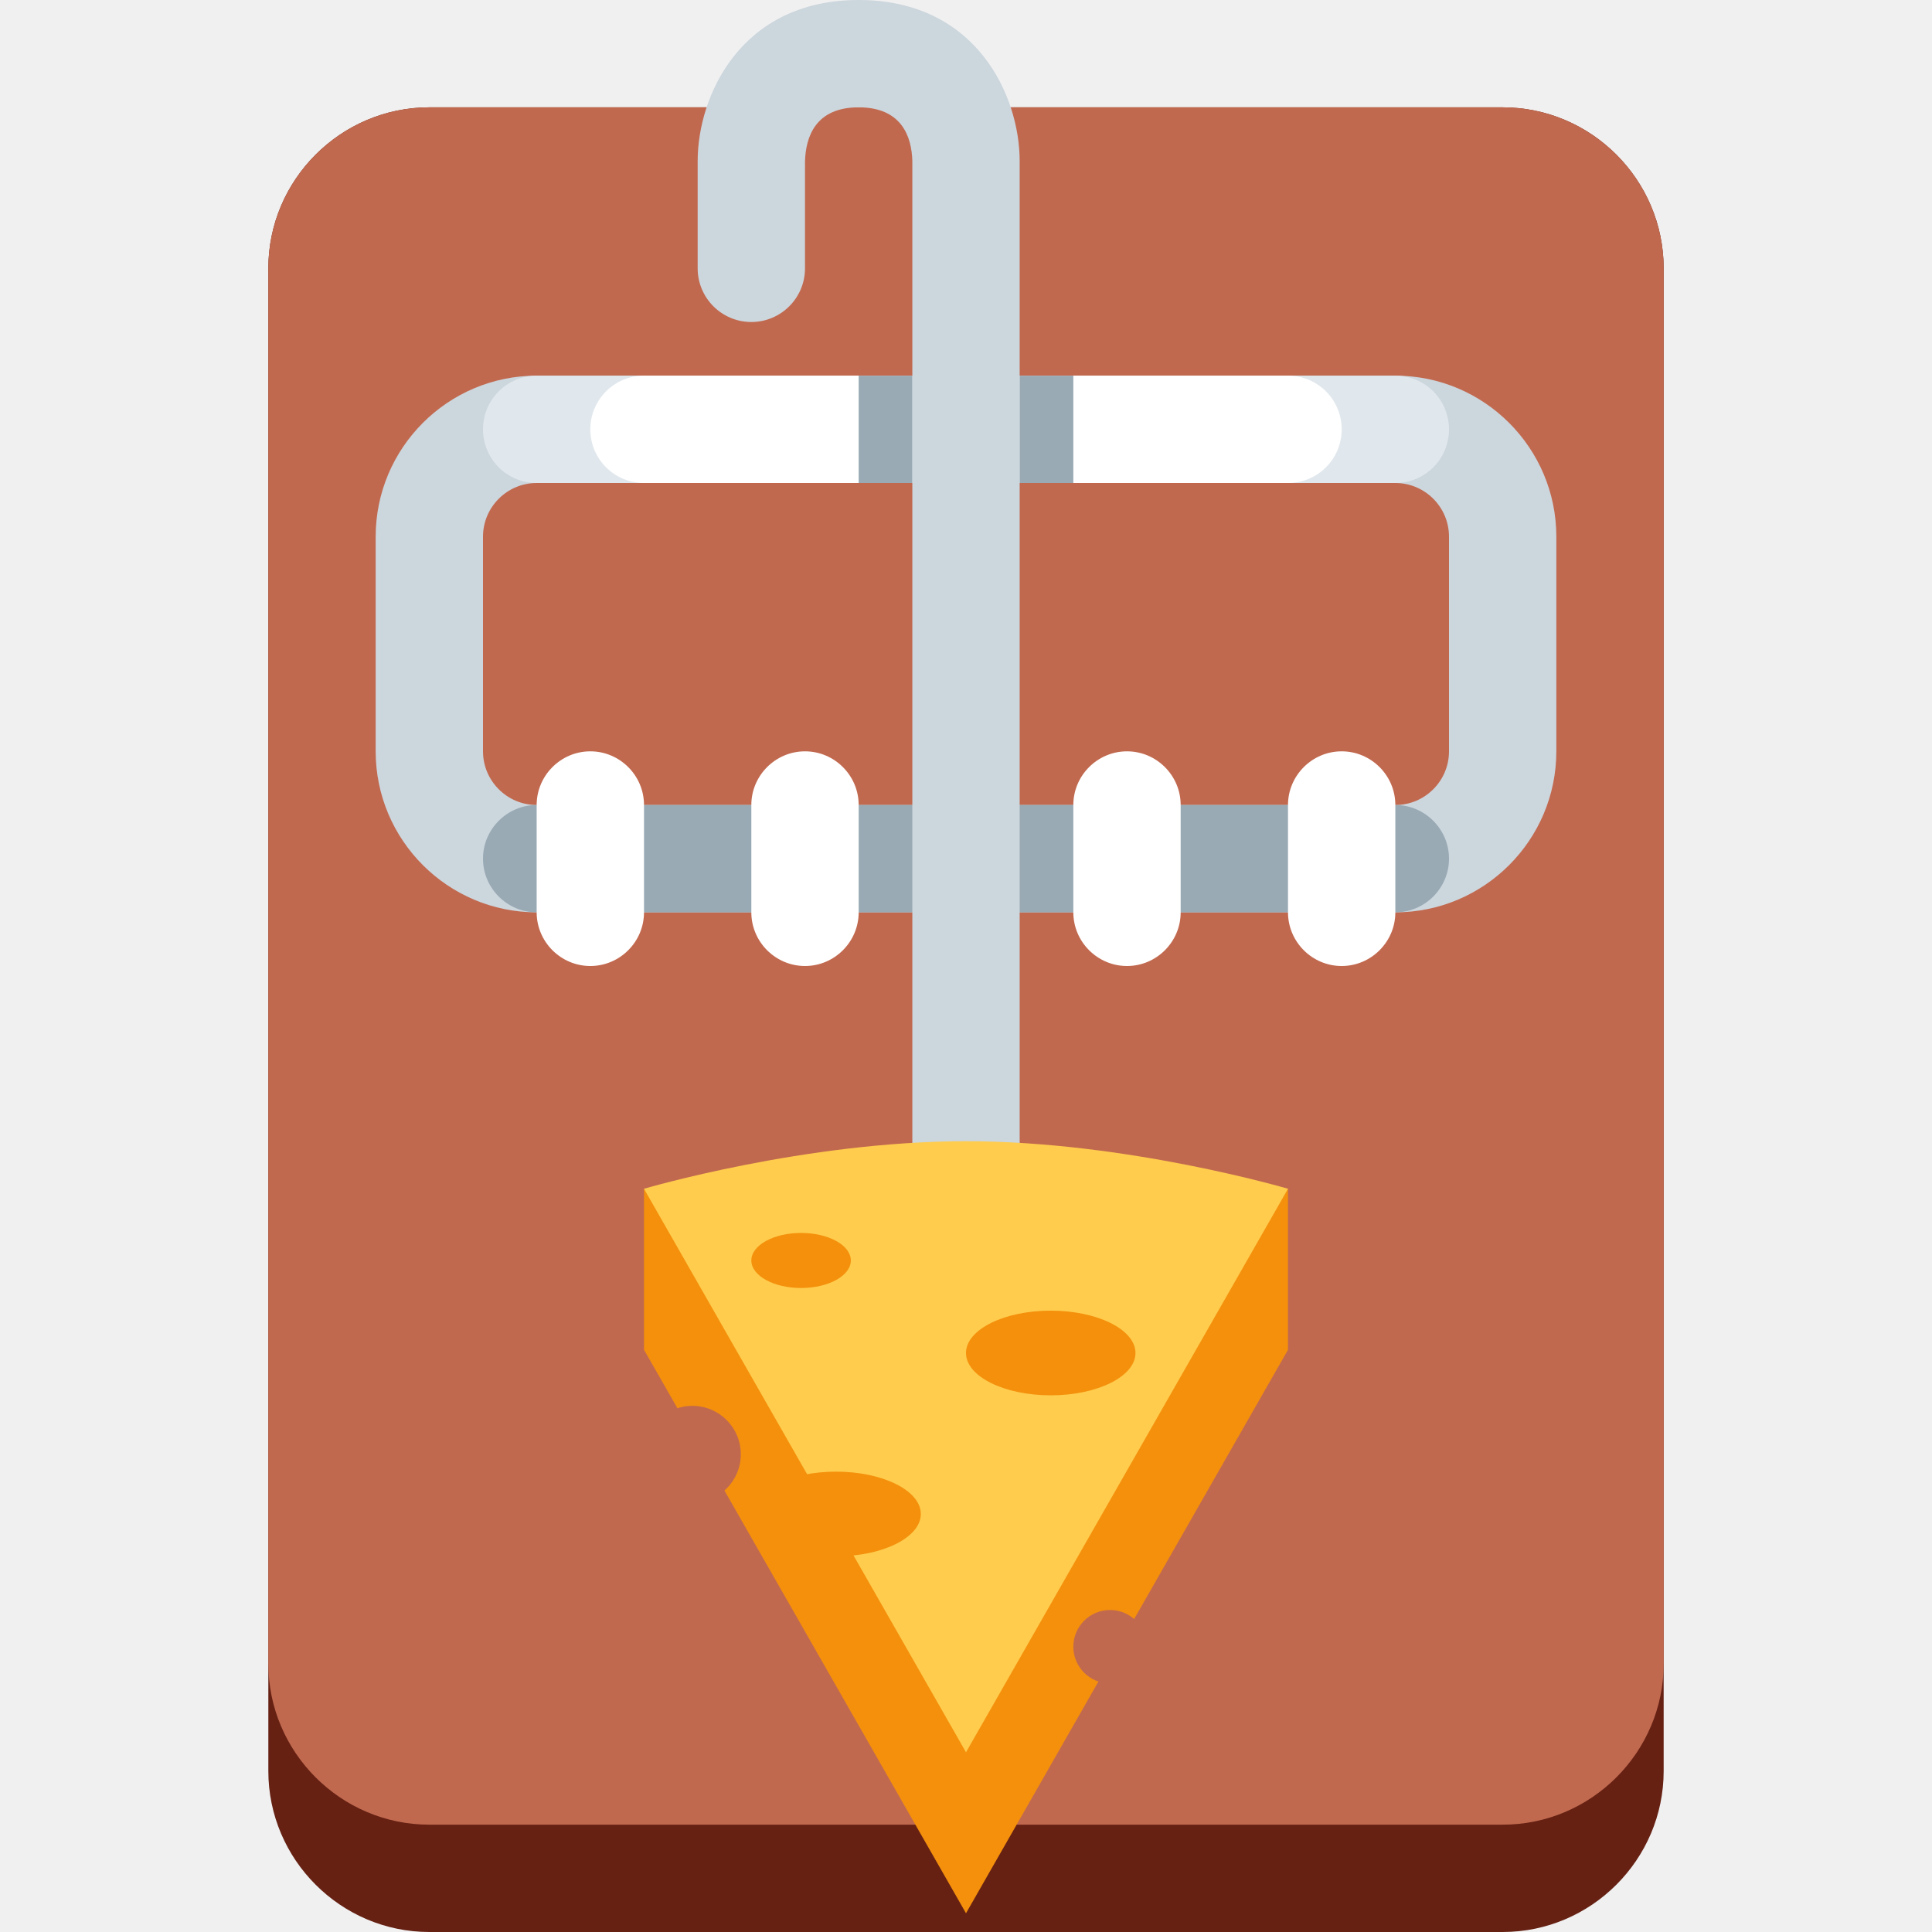
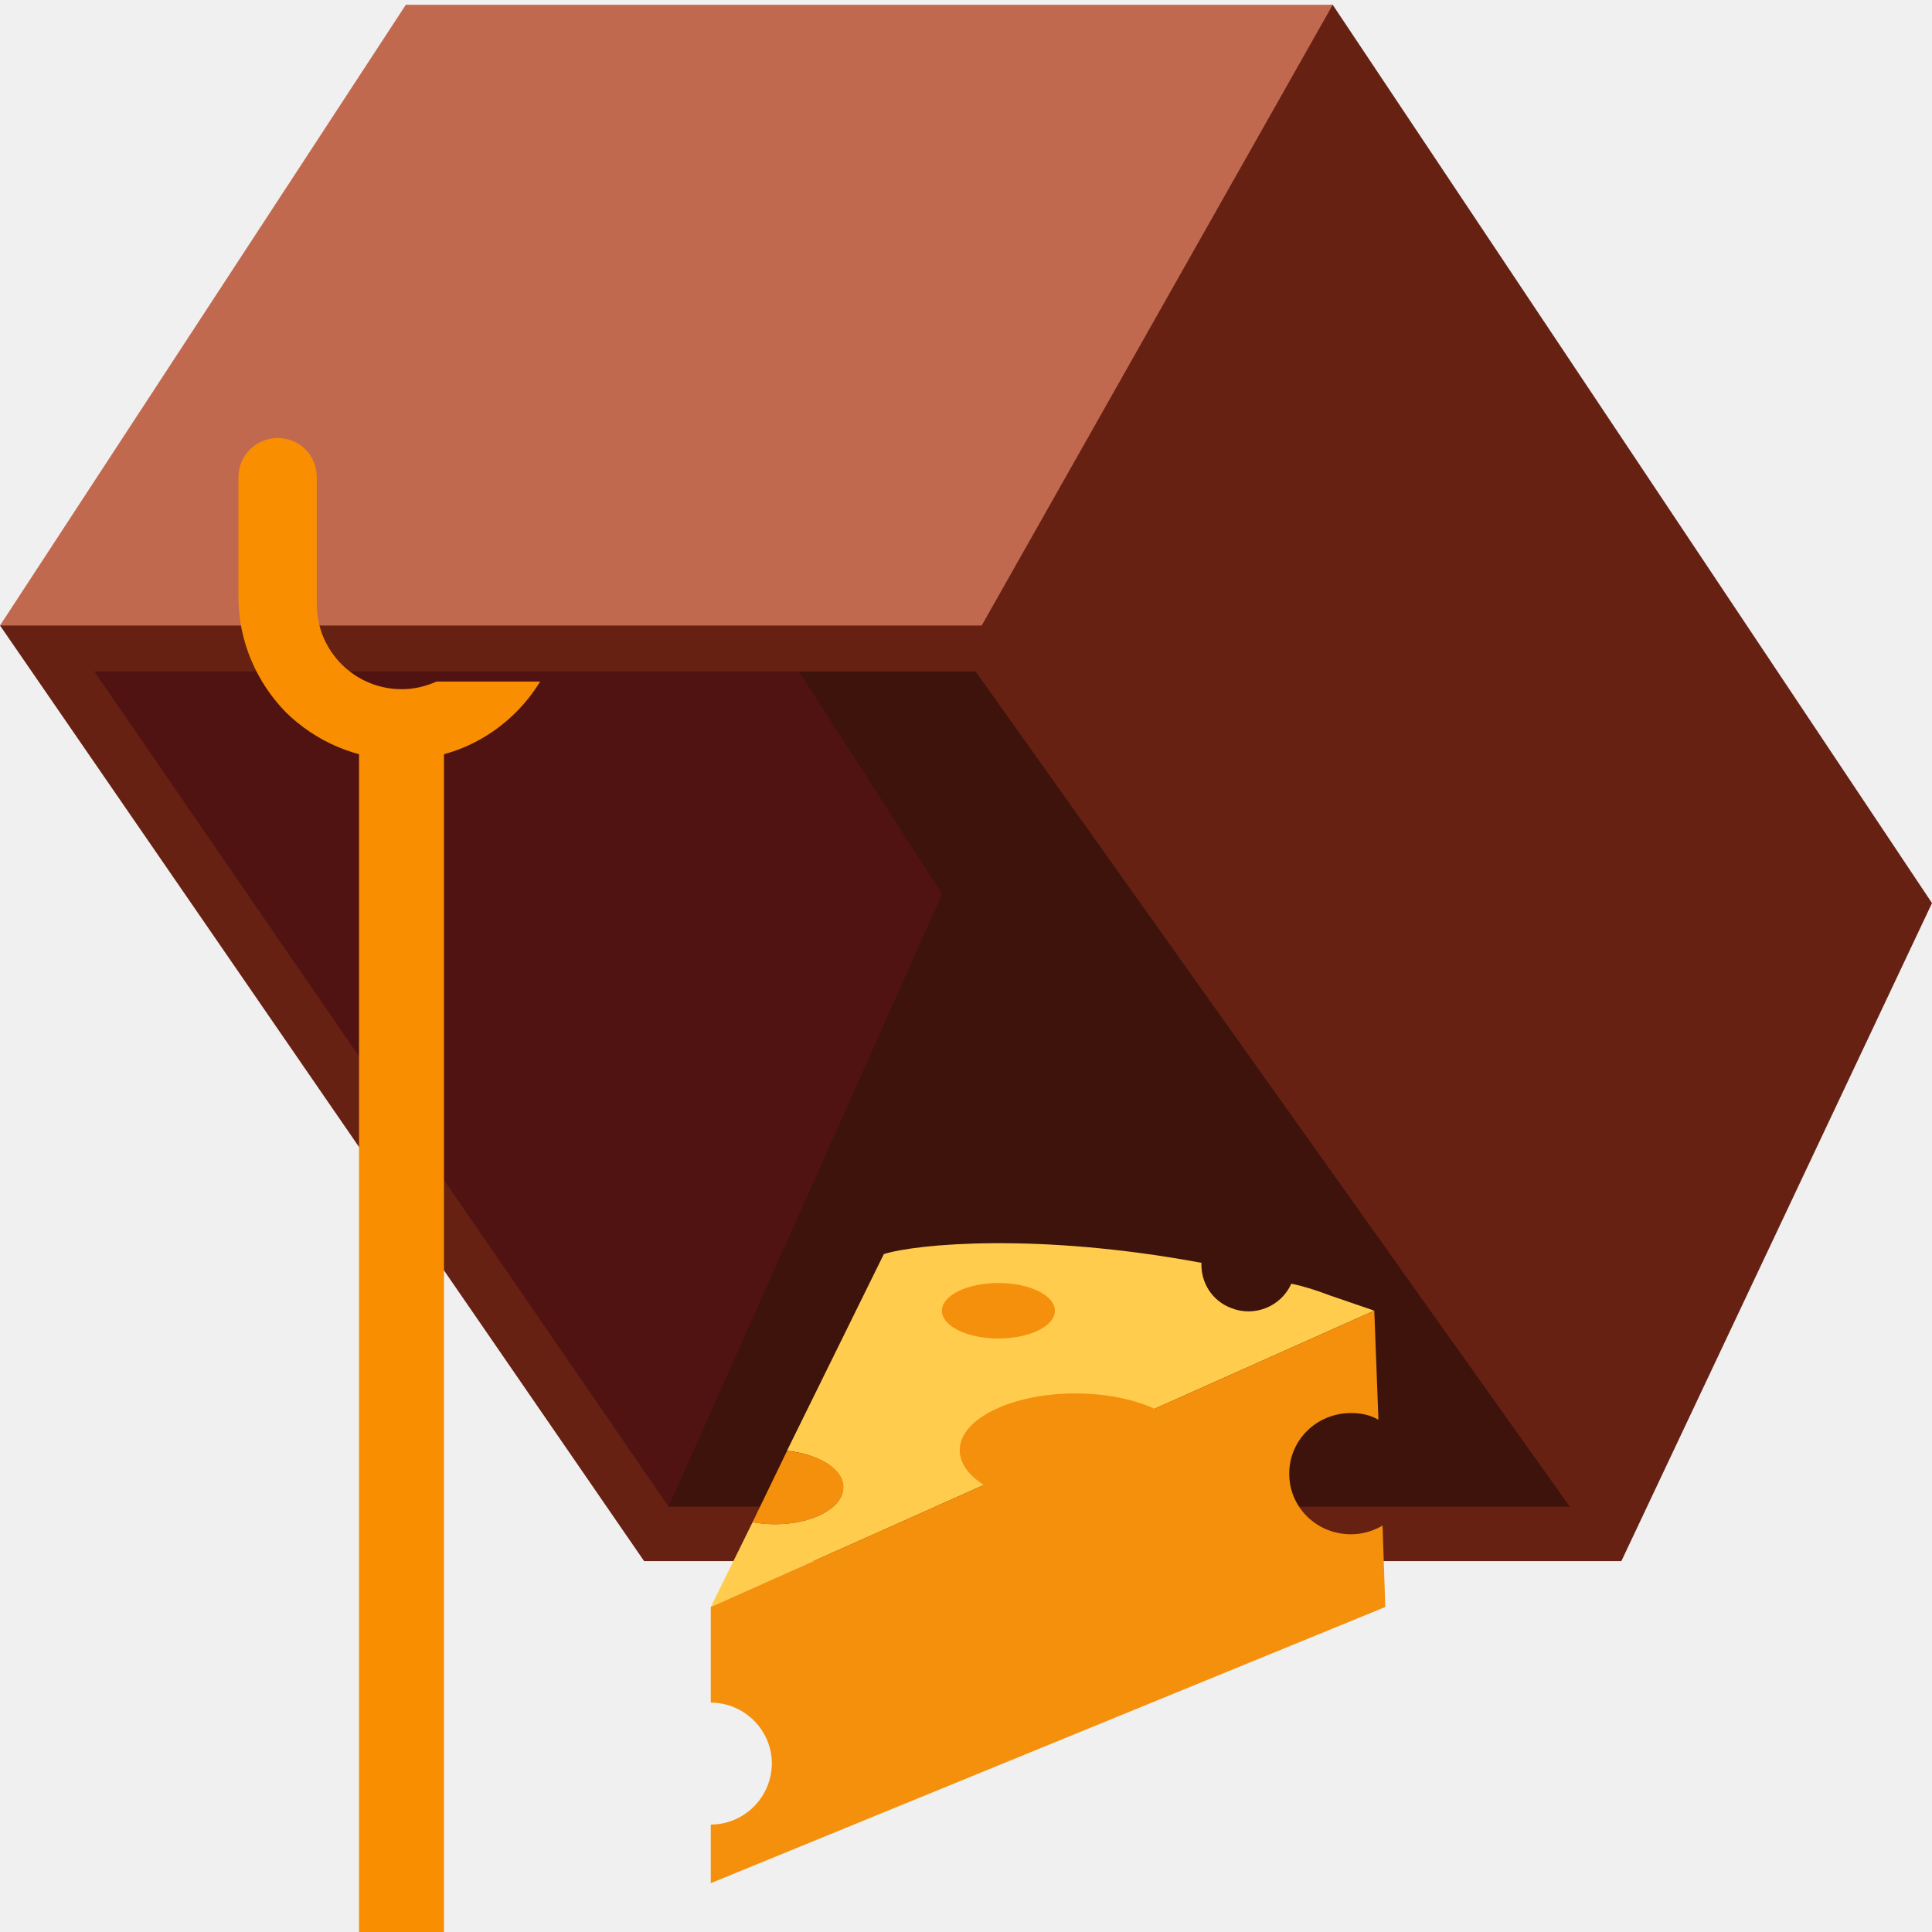
<svg xmlns="http://www.w3.org/2000/svg" viewBox="0 0 36 36">
-   <path fill="#662113" d="M28 36H8c-1.65 0-3-1.35-3-3V5c0-1.65 1.35-3 3-3h20c1.65 0 3 1.35 3 3v28c0 1.65-1.35 3-3 3z" />
-   <path fill="#C1694F" d="M28 34H8c-1.65 0-3-1.35-3-3V5c0-1.65 1.35-3 3-3h20c1.65 0 3 1.35 3 3v26c0 1.65-1.35 3-3 3z" />
-   <path fill="#CCD6DD" d="M26 17H10c-1.654 0-3-1.346-3-3v-4c0-1.654 1.346-3 3-3h16c1.654 0 3 1.346 3 3v4c0 1.654-1.346 3-3 3zM10 9c-.551 0-1 .449-1 1v4c0 .551.449 1 1 1h16c.552 0 1-.449 1-1v-4c0-.551-.448-1-1-1H10z" />
-   <path fill="#99AAB5" d="M26 17H10c-.55 0-1-.45-1-1s.45-1 1-1h16c.55 0 1 .45 1 1s-.45 1-1 1z" />
-   <path fill="#FFF" d="M11 18c-.55 0-1-.45-1-1v-2c0-.55.45-1 1-1s1 .45 1 1v2c0 .55-.45 1-1 1zm4 0c-.55 0-1-.45-1-1v-2c0-.55.45-1 1-1s1 .45 1 1v2c0 .55-.45 1-1 1zm6 0c-.55 0-1-.45-1-1v-2c0-.55.45-1 1-1s1 .45 1 1v2c0 .55-.45 1-1 1zm4 0c-.55 0-1-.45-1-1v-2c0-.55.45-1 1-1s1 .45 1 1v2c0 .55-.45 1-1 1z" />
-   <path fill="#E1E8ED" d="M26 9H10c-.552 0-1-.448-1-1s.448-1 1-1h16c.553 0 1 .448 1 1s-.447 1-1 1z" />
-   <path fill="#FFF" d="M24 9H12c-.552 0-1-.448-1-1s.448-1 1-1h12c.553 0 1 .448 1 1s-.447 1-1 1z" />
-   <path fill="#CCD6DD" d="M18 31.153c-.552 0-1-.447-1-1V3c-.012-.45-.195-1-1-1s-.988.55-1 1.012V5c0 .552-.448 1-1 1s-1-.448-1-1V3c0-1.206.799-3 3-3s3 1.794 3 3v27.153c0 .553-.448 1-1 1z" />
-   <path fill="#99AAB5" d="M16 7h1v2h-1zm3 0h1v2h-1z" />
-   <path fill="#F4900C" d="M18 35.651l-6-10.5v-3h12v3z" />
-   <path fill="#FFCC4D" d="M18 32.651l-6-10.5s3-.886 6-.886 6 .886 6 .886l-6 10.5z" />
-   <circle fill="#C1694F" cx="12.902" cy="27.098" r=".902" />
-   <circle fill="#C1694F" cx="20.684" cy="30.684" r=".684" />
-   <ellipse fill="#F4900C" cx="19.579" cy="25.211" rx="1.579" ry=".789" />
-   <ellipse fill="#F4900C" cx="15.579" cy="28.211" rx="1.579" ry=".789" />
-   <ellipse fill="#F4900C" cx="14.927" cy="23.487" rx=".927" ry=".513" />
+   <path fill="#662113" d="M24.833.089L0 11.655l12 17.431v.003h18.212L36 16.828z" />
+   <path fill="#3D130C" d="M29.249 28.073H12.457l2.431-15.561h3.291z" />
+   <path fill="#511212" d="M12.457 28.073L1.758 12.512h13.13l2.666 4.149z" />
+   <path fill="#FFCC4D" d="M25.608 24.422l-12.364 5.522.78-1.581c.141.025.269.038.422.038.69 0 1.266-.301 1.266-.69 0-.339-.46-.615-1.048-.678l1.805-3.665c.602-.19 2.872-.405 5.918.163-.013.364.192.703.55.841.435.176.933-.025 1.125-.452.243.05.473.125.703.213l.843.289z" />
+   <ellipse fill="#F4900C" cx="18.604" cy="24.424" rx="1.053" ry=".517" />
+   <path fill="#F4900C" d="M15.716 27.706c0 .389-.574.697-1.27.697-.15 0-.287-.013-.423-.04l.642-1.327c.586.054 1.051.335 1.051.67zm10.097 2.238L13.244 35.09v-1.092c.627 0 1.138-.515 1.138-1.142 0-.615-.511-1.13-1.138-1.13v-1.782l12.364-5.522.077 2.033c-.153-.088-.32-.125-.511-.125-.639 0-1.151.502-1.151 1.13s.511 1.129 1.151 1.129c.217 0 .422-.063.588-.163l.051 1.518z" />
+   <ellipse fill="#F4900C" cx="20.039" cy="27.023" rx="2.156" ry="1.058" />
+   <path fill="#C1694F" d="M18.293 11.655H0L7.562.089h17.271z" />
+   <g fill="#F98E00">
+     <path d="M6.69 13.401h1.583V36H6.69z" />
+     <path d="M7.485 12.842c-.874 0-1.582-.708-1.582-1.582V8.892c0-.409-.321-.73-.73-.73-.398 0-.73.321-.73.73v2.235c0 .83.343 1.593.885 2.147.553.542 1.317.885 2.158.885 1.093 0 2.045-.588 2.579-1.459H8.132c-.197.089-.415.142-.647.142z" />
+   </g>
</svg>
